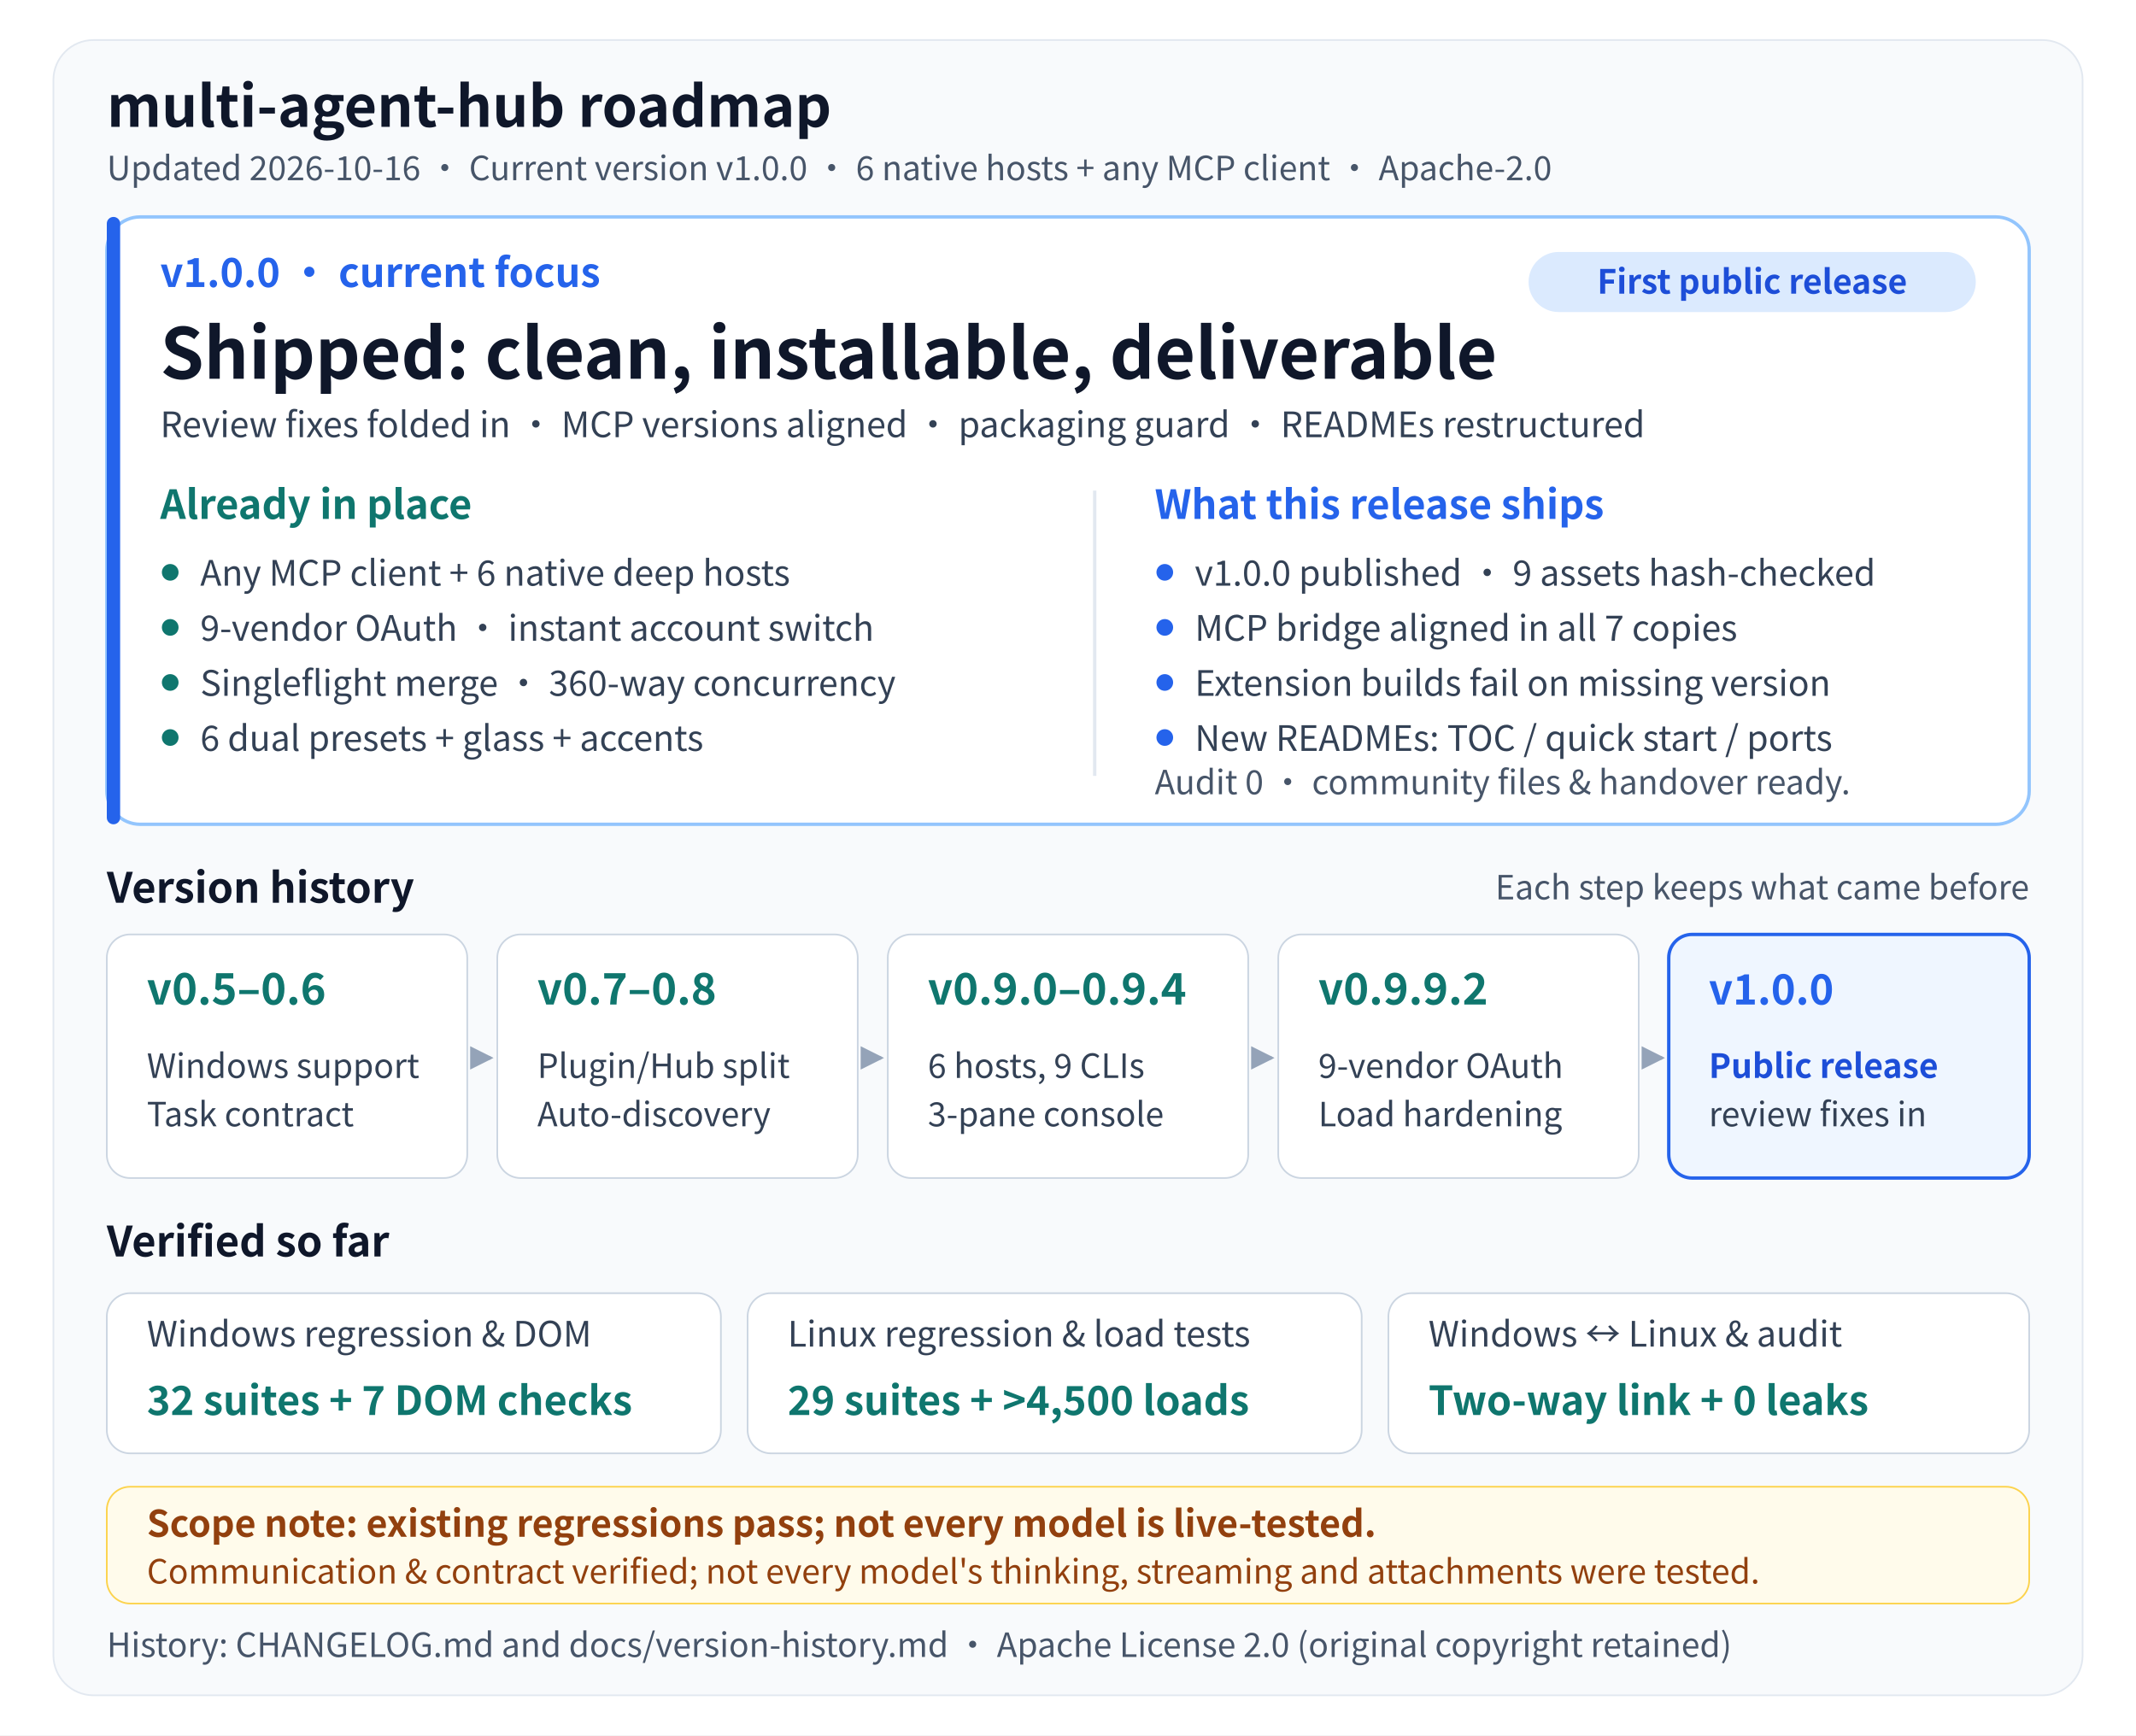
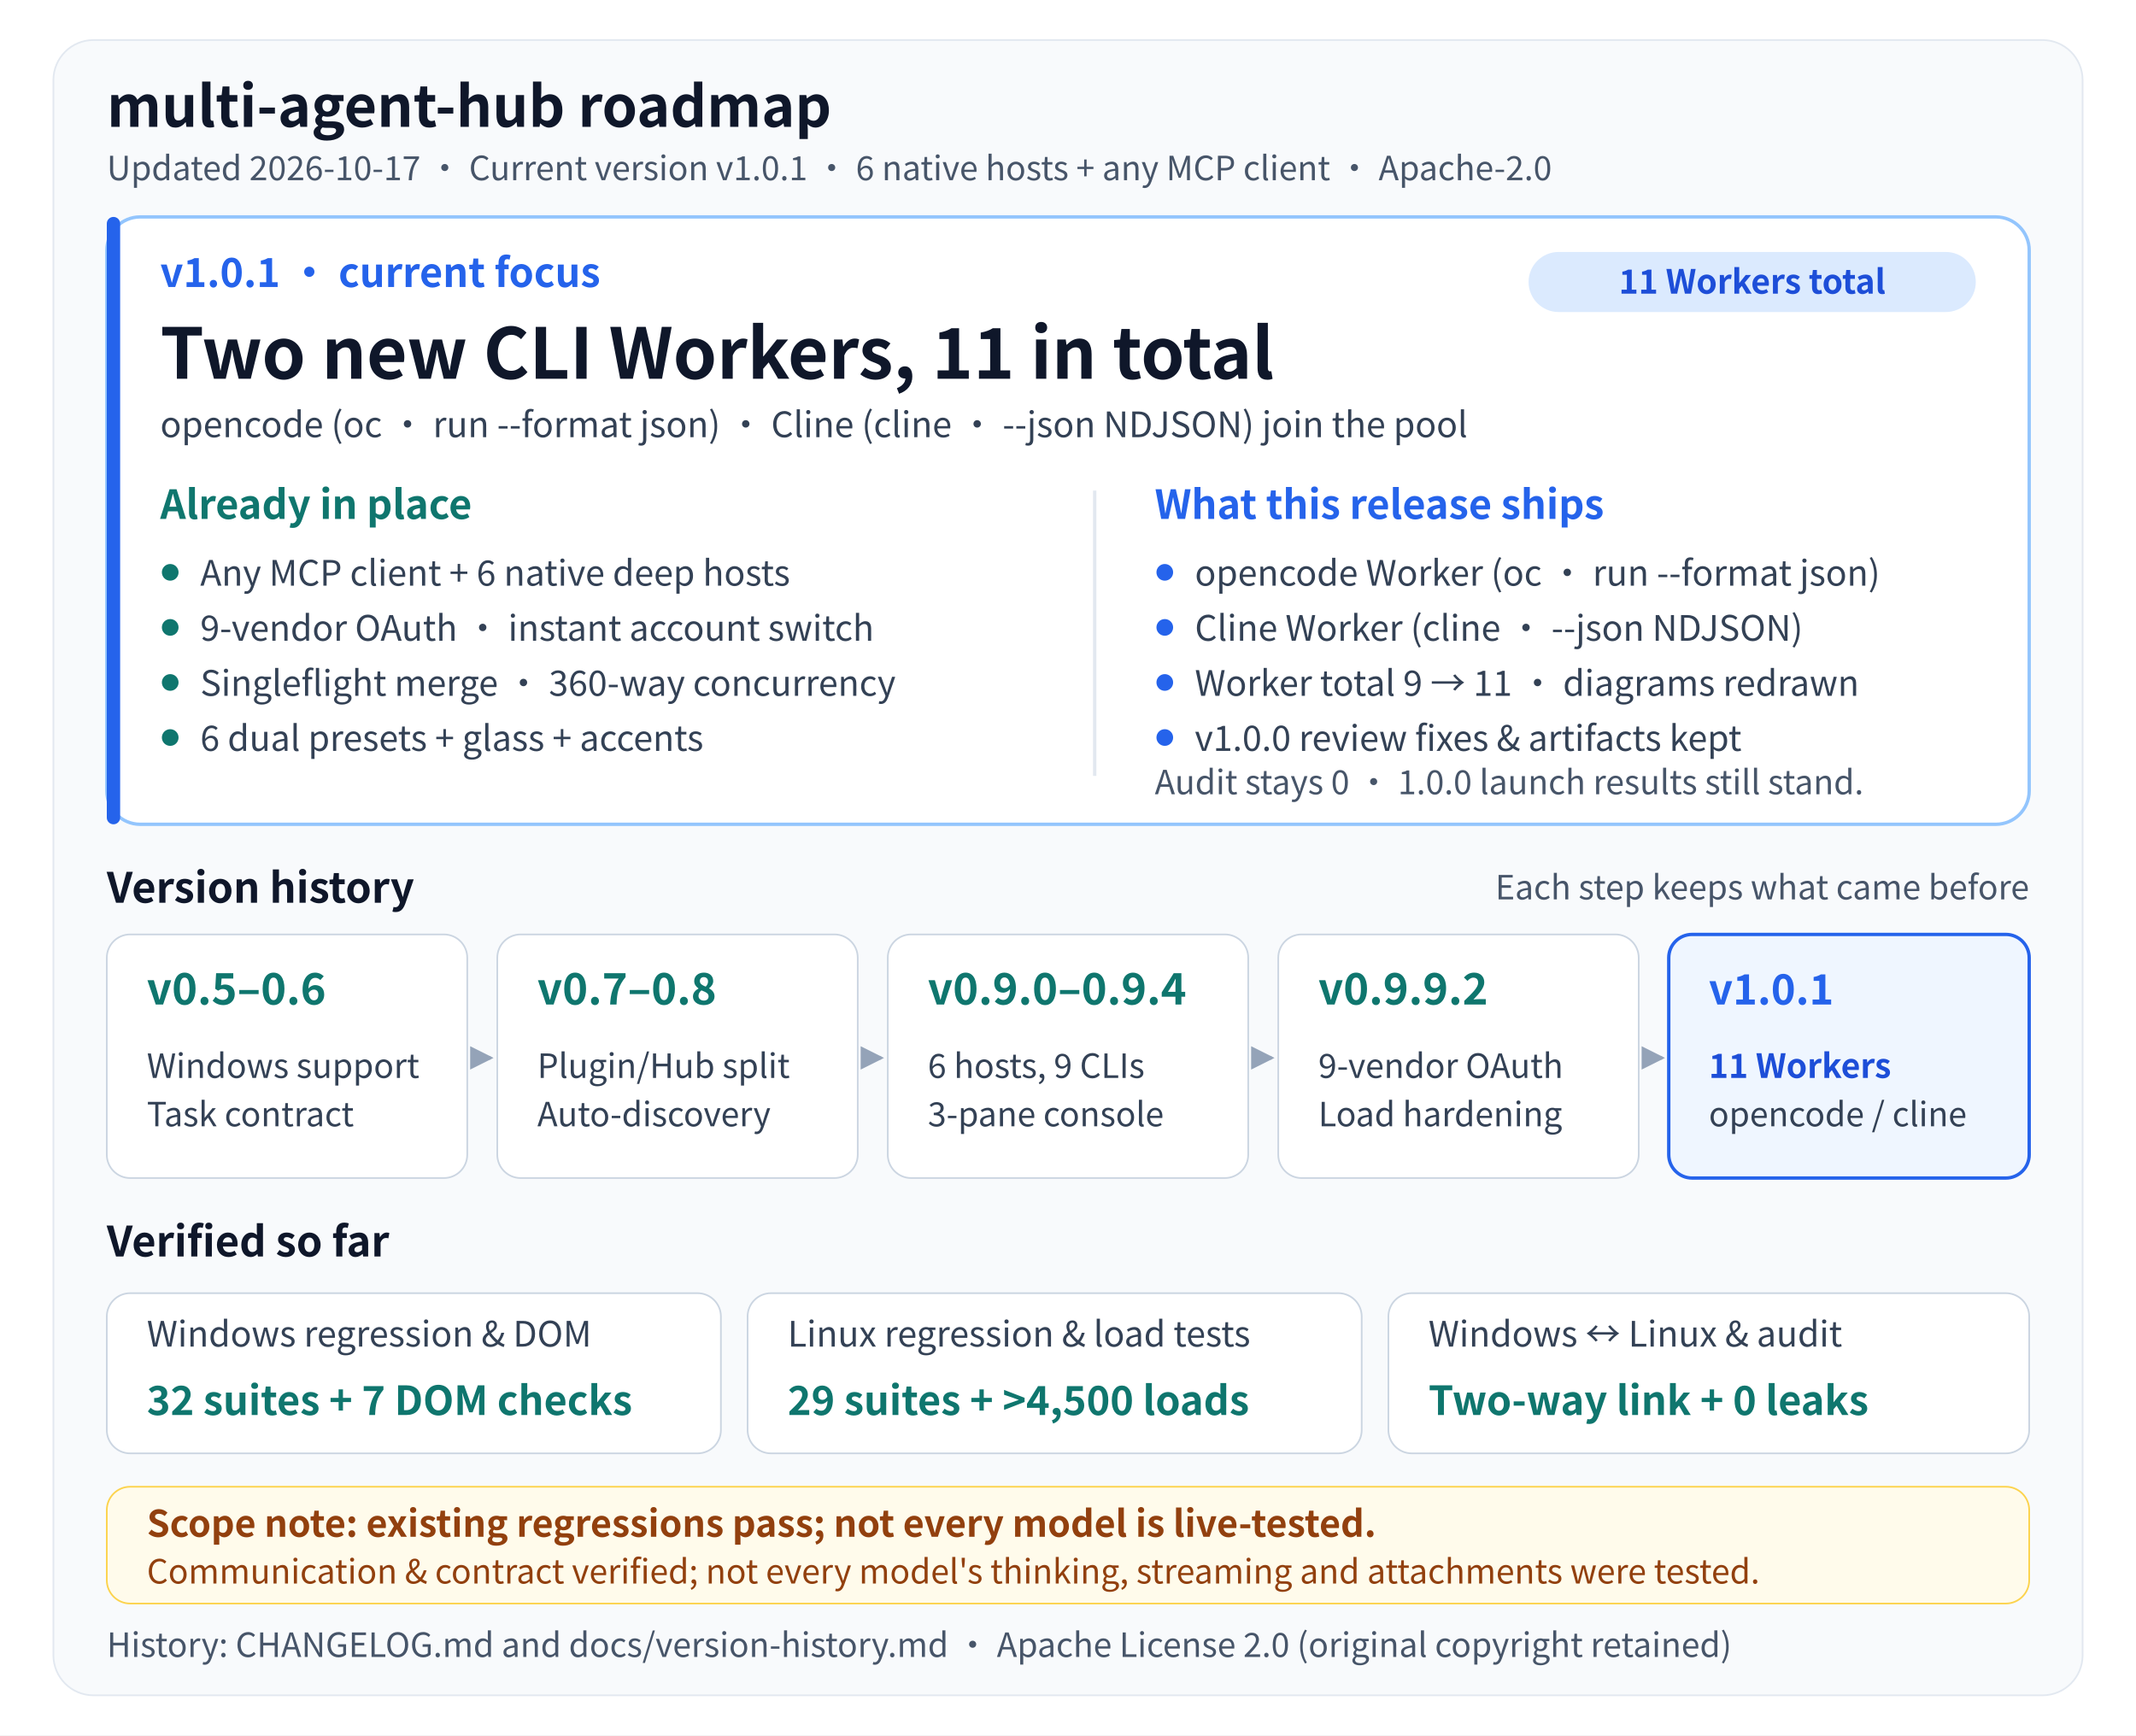
<svg xmlns="http://www.w3.org/2000/svg" width="1280" height="1040" viewBox="0 0 1280 1040" role="img" aria-labelledby="roadmap-title roadmap-desc" font-family="Microsoft YaHei, Noto Sans CJK SC, Segoe UI, sans-serif">
  <defs>
    <style>
      .title { font-size:34px; font-weight:700; fill:#0f172a; }
      .meta { font-size:20px; fill:#475569; }
      .focus { font-size:42px; font-weight:700; fill:#0f172a; }
      .lead { font-size:21px; fill:#334155; }
      .section { font-size:25px; font-weight:700; fill:#0f172a; }
      .body { font-size:21px; fill:#334155; }
      .version { font-size:26px; font-weight:700; fill:#0f766e; }
      .stage { font-size:20px; fill:#334155; }
      .stat { font-size:24px; font-weight:700; fill:#0f766e; }
      .note { font-size:20px; fill:#475569; }
    </style>
    <marker id="timeline-arrow" viewBox="0 0 8 8" refX="7" refY="4" markerWidth="7" markerHeight="7" orient="auto">
      <path d="M 0 0 L 8 4 L 0 8 Z" fill="#94a3b8" />
    </marker>
  </defs>
  <rect width="1280" height="1040" fill="#ffffff" />
  <rect x="32" y="24" width="1216" height="992" rx="24" fill="#f8fafc" stroke="#e2e8f0" />
  <text x="64" y="76" class="title">multi-agent-hub roadmap</text>
-   <text x="64" y="108" class="meta">Updated 2026-10-16 · Current version v1.0.0 · 6 native hosts + any MCP client · Apache-2.0</text>
+   <text x="64" y="108" class="meta">Updated 2026-10-17 · Current version v1.0.1 · 6 native hosts + any MCP client · Apache-2.0</text>
  <g id="current-focus">
    <rect x="64" y="130" width="1152" height="364" rx="20" fill="#ffffff" stroke="#93c5fd" stroke-width="2" />
    <rect x="64" y="130" width="8" height="364" rx="4" fill="#2563eb" />
-     <text x="96" y="172" font-size="24" font-weight="700" fill="#2563eb">v1.0.0 · current focus</text>
+     <text x="96" y="172" font-size="24" font-weight="700" fill="#2563eb">v1.0.1 · current focus</text>
    <rect x="916" y="151" width="268" height="36" rx="18" fill="#dbeafe" />
-     <text x="1050" y="176" text-anchor="middle" font-size="20" font-weight="700" fill="#1d4ed8">First public release</text>
-     <text x="96" y="227" class="focus">Shipped: clean, installable, deliverable</text>
-     <text x="96" y="262" class="lead">Review fixes folded in · MCP versions aligned · packaging guard · READMEs restructured</text>
+     <text x="1050" y="176" text-anchor="middle" font-size="20" font-weight="700" fill="#1d4ed8">11 Workers total</text>
+     <text x="96" y="227" class="focus">Two new CLI Workers, 11 in total</text>
+     <text x="96" y="262" class="lead">opencode (oc · run --format json) · Cline (cline · --json NDJSON) join the pool</text>
    <line x1="656" y1="294" x2="656" y2="465" stroke="#e2e8f0" stroke-width="2" />
    <text x="96" y="311" font-size="24" font-weight="700" fill="#0f766e">Already in place</text>
    <circle cx="102" cy="343" r="5" fill="#0f766e" />
    <text x="120" y="351" class="body">Any MCP client + 6 native deep hosts</text>
    <circle cx="102" cy="376" r="5" fill="#0f766e" />
    <text x="120" y="384" class="body">9-vendor OAuth · instant account switch</text>
    <circle cx="102" cy="409" r="5" fill="#0f766e" />
    <text x="120" y="417" class="body">Singleflight merge · 360-way concurrency</text>
    <circle cx="102" cy="442" r="5" fill="#0f766e" />
    <text x="120" y="450" class="body">6 dual presets + glass + accents</text>
    <text x="692" y="311" font-size="24" font-weight="700" fill="#2563eb">What this release ships</text>
    <circle cx="698" cy="343" r="5" fill="#2563eb" />
-     <text x="716" y="351" class="body">v1.0.0 published · 9 assets hash-checked</text>
+     <text x="716" y="351" class="body">opencode Worker (oc · run --format json)</text>
    <circle cx="698" cy="376" r="5" fill="#2563eb" />
-     <text x="716" y="384" class="body">MCP bridge aligned in all 7 copies</text>
+     <text x="716" y="384" class="body">Cline Worker (cline · --json NDJSON)</text>
    <circle cx="698" cy="409" r="5" fill="#2563eb" />
-     <text x="716" y="417" class="body">Extension builds fail on missing version</text>
+     <text x="716" y="417" class="body">Worker total 9 → 11 · diagrams redrawn</text>
    <circle cx="698" cy="442" r="5" fill="#2563eb" />
-     <text x="716" y="450" class="body">New READMEs: TOC / quick start / ports</text>
-     <text x="692" y="476" class="note">Audit 0 · community files &amp; handover ready.</text>
+     <text x="716" y="450" class="body">v1.0.0 review fixes &amp; artifacts kept</text>
+     <text x="692" y="476" class="note">Audit stays 0 · 1.0.0 launch results still stand.</text>
  </g>
  <text x="64" y="541" class="section">Version history</text>
  <text x="1216" y="539" text-anchor="end" class="note">Each step keeps what came before</text>
  <g id="version-timeline">
    <rect x="64" y="560" width="216" height="146" rx="14" fill="#ffffff" stroke="#cbd5e1" />
    <text x="88" y="602" class="version">v0.5–0.6</text>
    <text x="88" y="646" class="stage">Windows support</text>
    <text x="88" y="675" class="stage">Task contract</text>
    <line x1="284" y1="634" x2="294" y2="634" stroke="#94a3b8" stroke-width="2" marker-end="url(#timeline-arrow)" />
    <rect x="298" y="560" width="216" height="146" rx="14" fill="#ffffff" stroke="#cbd5e1" />
    <text x="322" y="602" class="version">v0.7–0.8</text>
    <text x="322" y="646" class="stage">Plugin/Hub split</text>
    <text x="322" y="675" class="stage">Auto-discovery</text>
    <line x1="518" y1="634" x2="528" y2="634" stroke="#94a3b8" stroke-width="2" marker-end="url(#timeline-arrow)" />
    <rect x="532" y="560" width="216" height="146" rx="14" fill="#ffffff" stroke="#cbd5e1" />
    <text x="556" y="602" class="version">v0.9.0–0.9.4</text>
    <text x="556" y="646" class="stage">6 hosts, 9 CLIs</text>
    <text x="556" y="675" class="stage">3-pane console</text>
    <line x1="752" y1="634" x2="762" y2="634" stroke="#94a3b8" stroke-width="2" marker-end="url(#timeline-arrow)" />
    <rect x="766" y="560" width="216" height="146" rx="14" fill="#ffffff" stroke="#cbd5e1" />
    <text x="790" y="602" class="version">v0.9.9.2</text>
    <text x="790" y="646" class="stage">9-vendor OAuth</text>
    <text x="790" y="675" class="stage">Load hardening</text>
    <line x1="986" y1="634" x2="996" y2="634" stroke="#94a3b8" stroke-width="2" marker-end="url(#timeline-arrow)" />
    <rect x="1000" y="560" width="216" height="146" rx="14" fill="#eff6ff" stroke="#2563eb" stroke-width="2" />
-     <text x="1024" y="602" font-size="25" font-weight="700" fill="#2563eb">v1.0.0</text>
-     <text x="1024" y="646" font-size="20" font-weight="700" fill="#1d4ed8">Public release</text>
-     <text x="1024" y="675" class="stage">review fixes in</text>
+     <text x="1024" y="602" font-size="25" font-weight="700" fill="#2563eb">v1.0.1</text>
+     <text x="1024" y="646" font-size="20" font-weight="700" fill="#1d4ed8">11 Workers</text>
+     <text x="1024" y="675" class="stage">opencode / cline</text>
  </g>
  <text x="64" y="753" class="section">Verified so far</text>
  <g id="validation-summary">
    <rect x="64" y="775" width="368" height="96" rx="14" fill="#ffffff" stroke="#cbd5e1" />
    <text x="88" y="807" class="body">Windows regression &amp; DOM</text>
    <text x="88" y="848" class="stat">32 suites + 7 DOM checks</text>
    <rect x="448" y="775" width="368" height="96" rx="14" fill="#ffffff" stroke="#cbd5e1" />
    <text x="472" y="807" class="body">Linux regression &amp; load tests</text>
    <text x="472" y="848" class="stat">29 suites + &gt;4,500 loads</text>
    <rect x="832" y="775" width="384" height="96" rx="14" fill="#ffffff" stroke="#cbd5e1" />
    <text x="856" y="807" class="body">Windows ↔ Linux &amp; audit</text>
    <text x="856" y="848" class="stat">Two-way link + 0 leaks</text>
  </g>
  <g id="authentication-boundary">
    <rect x="64" y="891" width="1152" height="70" rx="14" fill="#fffbeb" stroke="#fcd34d" />
    <text x="88" y="921" font-size="22" font-weight="700" fill="#92400e">Scope note: existing regressions pass; not every model is live-tested.</text>
    <text x="88" y="949" font-size="20" fill="#92400e">Communication &amp; contract verified; not every model's thinking, streaming and attachments were tested.</text>
  </g>
  <text x="64" y="993" class="note">History: CHANGELOG.md and docs/version-history.md · Apache License 2.0 (original copyright retained)</text>
</svg>
